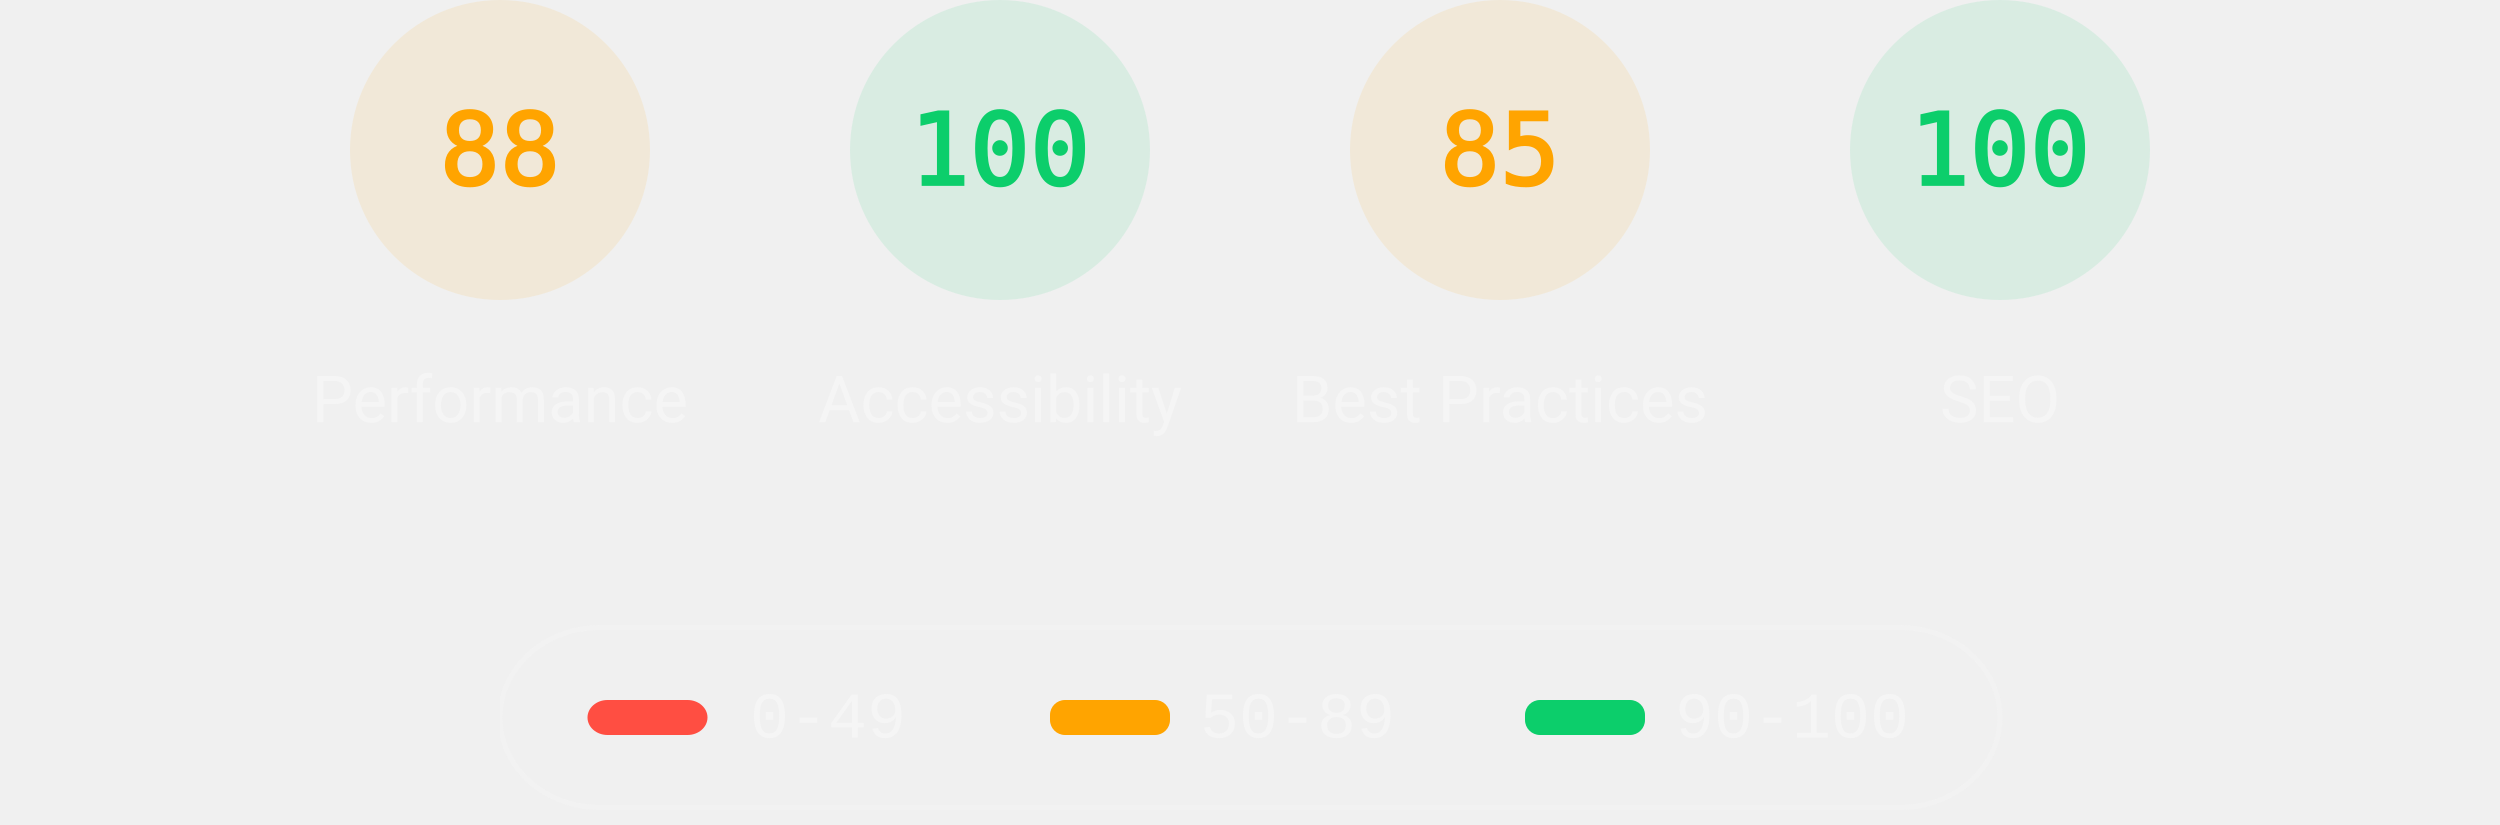
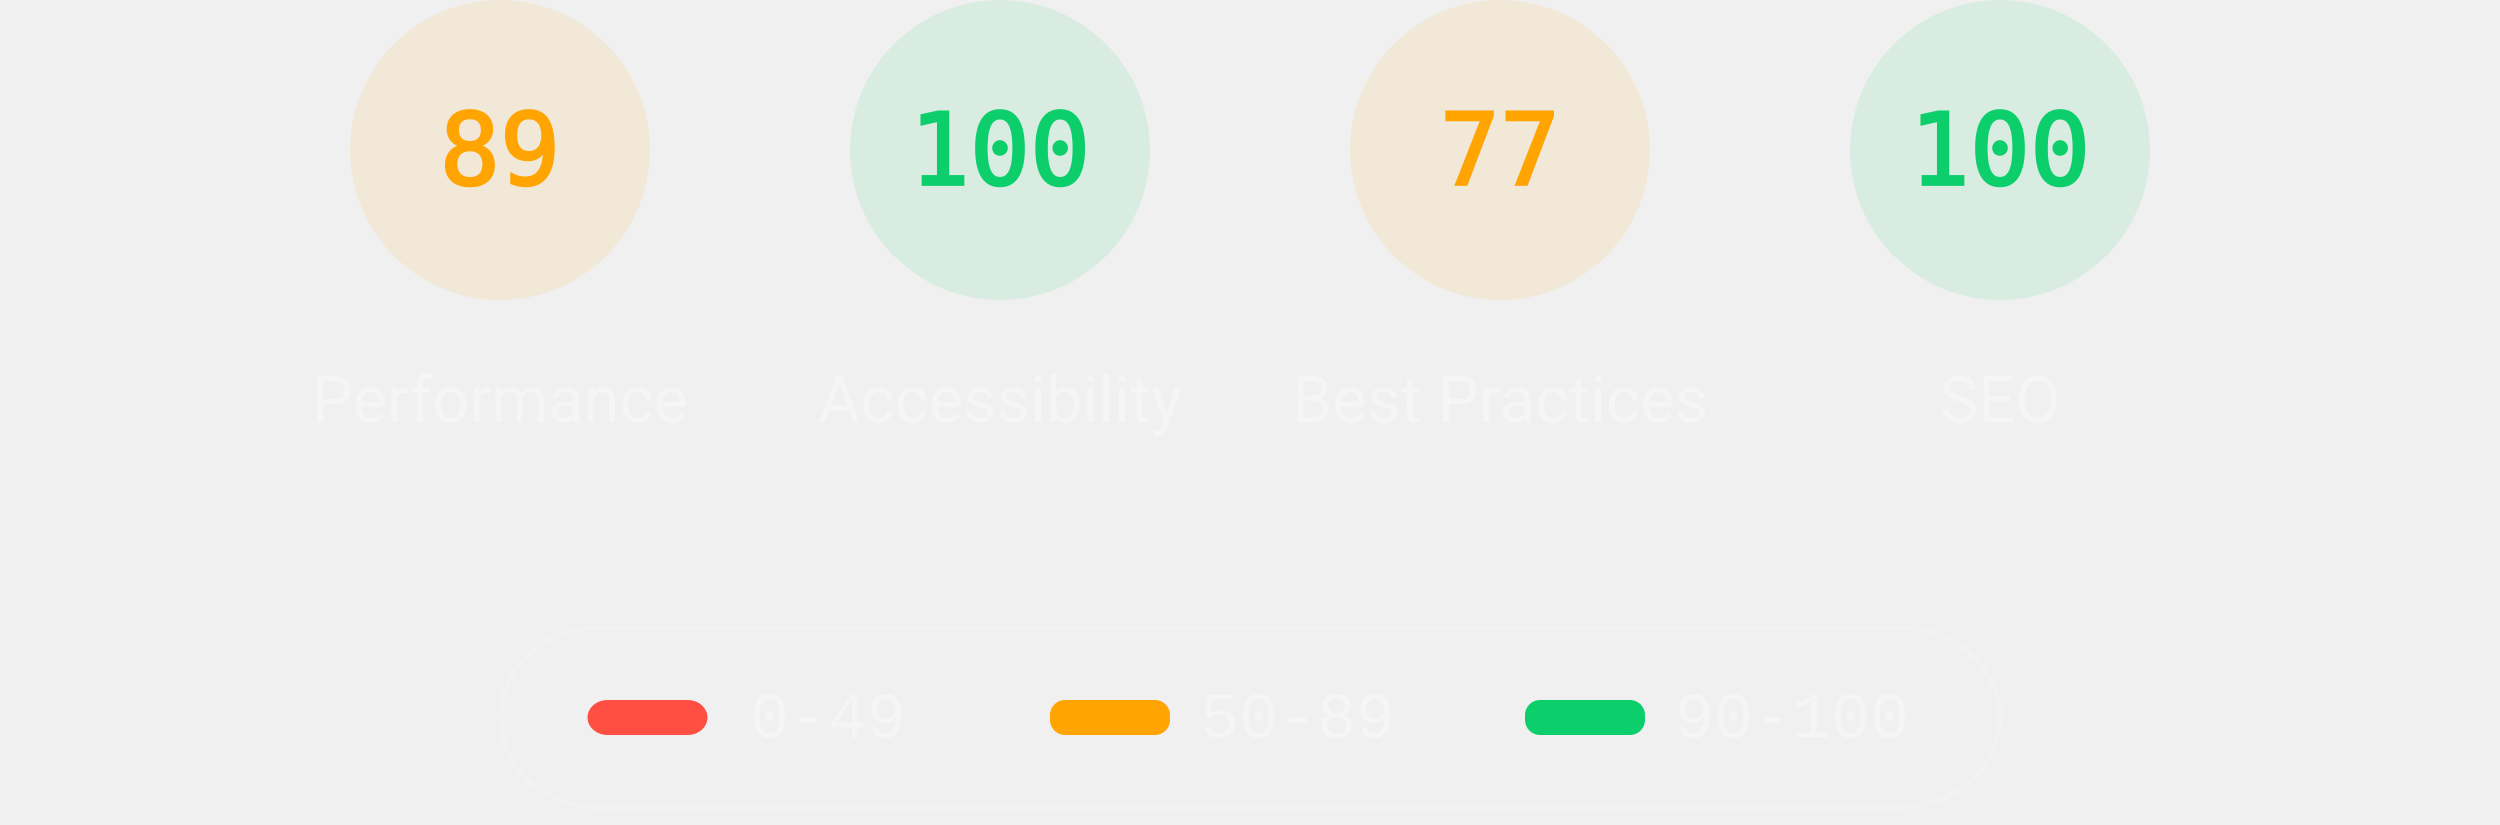
<svg xmlns="http://www.w3.org/2000/svg" class="theme--dark" fill="none" width="1000" height="330">
  <style>
			.gauge-base {
				opacity: 0.1
			}

			.gauge-arc {
				fill: none;
				animation-delay: 250ms;
				stroke-linecap: round;
				transform: rotate(-90deg);
				transform-origin: 100px 60px;
				animation: load-gauge 1s ease forwards
			}

			.guage-text {
				font-size: 40px;
				font-family: monospace;
				text-align: center
			}

			.guage-red {
				color: #ff4e42;
				fill: #ff4e42;
				stroke: #ff4e42
			}
			.guage-orange {
				color: #ffa400;
				fill: #ffa400;
				stroke: #ffa400
			}
			.guage-green {
				color: #0cce6b;
				fill: #0cce6b;
				stroke: #0cce6b
			}
			.theme--agnostic .guage-undefined {
				color: #5c5c5c;
				fill: #5c5c5c;
				stroke: #5c5c5c
			}
			.theme--light .guage-undefined {
				color: #1e1e1e;
				fill: #1e1e1e;
				stroke: #1e1e1e
			}
			.theme--dark .guage-undefined {
				color: #f5f5f5;
				fill: #f5f5f5;
				stroke: #f5f5f5
			}

			.guage-title {
				stroke: none;
				font-size: 26px;
				line-height: 26px;
				font-family: Roboto, Halvetica, Arial, sans-serif
			}
			.metric.guage-title {
				font-family: 'Courier New', Courier, monospace
			}
			.theme--agnostic .guage-title {
				color: #737373;
				fill: #737373
			}
			.theme--light .guage-title {
				color: #212121;
				fill: #212121
			}
			.theme--dark .guage-title {
				color: #f5f5f5;
				fill: #f5f5f5
			}

			@keyframes load-gauge {
				from {
					stroke-dasharray: 0 352.858
				}
			}
			.lh-gauge--pwa__disc {
				fill: #e0e0e0
			}
			.lh-gauge--pwa__logo {
				position: relative;
				fill: #b0b0b0
			}
			.lh-gauge--pwa__invisible {
				display: none
			}
			.lh-gauge--pwa__visible {
				display: inline
			}
			.guage-invisible {
				display: none
			}
			.lh-gauge--pwa__logo--primary-color {
				fill: #304ffe
			}
			.theme--agnostic .lh-gauge--pwa__logo--secondary-color {
				fill: #787878
			}
			.theme--light .lh-gauge--pwa__logo--secondary-color {
				fill: #3d3d3d
			}
			.theme--dark .lh-gauge--pwa__logo--secondary-color {
				fill: #d8b6b6
			}
			.theme--light #svg_2 {
				stroke: #00000022
			}
			.theme--agnostic #svg_2 {
				stroke: #616161
			}
			.theme--light #svg_2 {
				stroke: #00000022
			}
			.theme--dark #svg_2 {
				stroke: #f5f5f566
			}
		</style>
  <svg class="guage-div guage-perf guage-orange" viewBox="0 0 200 200" width="200" height="200" x="100" y="0">
    <circle class="gauge-base" r="56" cx="100" cy="60" stroke-width="8" />
-     <circle class="gauge-arc guage-arc-1" r="56" cx="100" cy="60" stroke-width="8" style="stroke-dasharray: 309.635, 351.858;" />
-     <text class="guage-text" x="100px" y="60px" alignment-baseline="central" dominant-baseline="central" text-anchor="middle">88</text>
+     <circle class="gauge-arc guage-arc-1" r="56" cx="100" cy="60" stroke-width="8" style="stroke-dasharray: 313.154, 351.858;" />
+     <text class="guage-text" x="100px" y="60px" alignment-baseline="central" dominant-baseline="central" text-anchor="middle">89</text>
    <text class="guage-title" x="100px" y="160px" alignment-baseline="central" dominant-baseline="central" text-anchor="middle">Performance</text>
  </svg>
  <svg class="guage-div guage-acc guage-green" viewBox="0 0 200 200" width="200" height="200" x="300" y="0">
    <circle class="gauge-base" r="56" cx="100" cy="60" stroke-width="8" />
    <circle class="gauge-arc guage-arc-2" r="56" cx="100" cy="60" stroke-width="8" style="stroke-dasharray: 351.858, 351.858;" />
    <text class="guage-text" x="100px" y="60px" alignment-baseline="central" dominant-baseline="central" text-anchor="middle">100</text>
    <text class="guage-title" x="100px" y="160px" alignment-baseline="central" dominant-baseline="central" text-anchor="middle">Accessibility</text>
  </svg>
  <svg class="guage-div guage-best guage-orange" viewBox="0 0 200 200" width="200" height="200" x="500" y="0">
    <circle class="gauge-base" r="56" cx="100" cy="60" stroke-width="8" />
-     <circle class="gauge-arc guage-arc-3" r="56" cx="100" cy="60" stroke-width="8" style="stroke-dasharray: 299.079, 351.858;" />
-     <text class="guage-text" x="100px" y="60px" alignment-baseline="central" dominant-baseline="central" text-anchor="middle">85</text>
+     <circle class="gauge-arc guage-arc-3" r="56" cx="100" cy="60" stroke-width="8" style="stroke-dasharray: 270.931, 351.858;" />
+     <text class="guage-text" x="100px" y="60px" alignment-baseline="central" dominant-baseline="central" text-anchor="middle">77</text>
    <text class="guage-title" x="100px" y="160px" alignment-baseline="central" dominant-baseline="central" text-anchor="middle">Best Practices</text>
  </svg>
  <svg class="guage-div guage-seo guage-green" viewBox="0 0 200 200" width="200" height="200" x="700" y="0">
    <circle class="gauge-base" r="56" cx="100" cy="60" stroke-width="8" />
    <circle class="gauge-arc guage-arc-4" r="56" cx="100" cy="60" stroke-width="8" style="stroke-dasharray: 351.858, 351.858;" />
    <text class="guage-text" x="100px" y="60px" alignment-baseline="central" dominant-baseline="central" text-anchor="middle">100</text>
    <text class="guage-title" x="100px" y="160px" alignment-baseline="central" dominant-baseline="central" text-anchor="middle">SEO</text>
  </svg>
  <svg class="guage-div guage-pwa guage-invisible" viewBox="0 0 200 200" width="200" height="200" x="900" y="0">
    <svg viewBox="0 0 60 60" width="112" height="112" x="44" y="4">
      <defs>
        <linearGradient id="lh-gauge--pwa__check-circle__gradient-0" x1="50%" y1="0%" x2="50%" y2="100%">
          <stop stop-color="#00C852" offset="0%" />
          <stop stop-color="#009688" offset="100%" />
        </linearGradient>
        <linearGradient id="lh-gauge--pwa__installable__shadow-gradient-0" x1="76.056%" x2="24.111%" y1="82.995%" y2="24.735%">
          <stop stop-color="#A5D6A7" offset="0%" />
          <stop stop-color="#80CBC4" offset="100%" />
        </linearGradient>
        <linearGradient id="lh-gauge--pwa__fast-reliable__shadow-gradient-0" x1="76.056%" y1="82.995%" x2="25.678%" y2="26.493%">
          <stop stop-color="#64B5F6" offset="0%" />
          <stop stop-color="#2979FF" offset="100%" />
        </linearGradient>
        <g id="lh-gauge--pwa__fast-reliable-badge-0">
          <circle fill="#FFFFFF" cx="10" cy="10" r="10" />
          <path fill="#304FFE" d="M10 3.58l5.25 2.34v3.5c0 3.23-2.24 6.26-5.25 7-3.01-.74-5.25-3.77-5.25-7v-3.5L10 3.58zm-.47 10.74l2.76-4.83.03-.07c.04-.08 0-.24-.22-.24h-1.64l.47-3.26h-.47l-2.7 4.77c-.02.01.05-.1-.04.05-.09.16-.1.31.18.31h1.63l-.47 3.27h.47z" />
        </g>
        <g id="lh-gauge--pwa__installable-badge-0">
          <circle fill="#FFFFFF" cx="10" cy="10" r="10" />
          <path fill="#009688" d="M10 4.167A5.835 5.835 0 0 0 4.167 10 5.835 5.835 0 0 0 10 15.833 5.835 5.835 0 0 0 15.833 10 5.835 5.835 0 0 0 10 4.167zm2.917 6.416h-2.334v2.334H9.417v-2.334H7.083V9.417h2.334V7.083h1.166v2.334h2.334v1.166z" />
        </g>
      </defs>
      <g stroke="none" fill-rule="nonzero">
        <circle class="lh-gauge--pwa__disc" cx="30" cy="30" r="30" />
        <g class="lh-gauge--pwa__logo">
          <path d="M35.66 19.39l.7-1.75h2L37.4 15 38.6 12l3.4 9h-2.51l-.58-1.61z" />
          <path d="M33.52 21l3.65-9h-2.42l-2.5 5.82L30.5 12h-1.86l-1.9 5.82-1.35-2.65-1.21 3.72L25.4 21h2.38l1.72-5.2 1.64 5.2z" />
          <path fill-rule="nonzero" d="M20.3 17.91h1.48c.45 0 .85-.05 1.2-.15l.39-1.18 1.07-3.3a2.64 2.64 0 0 0-.28-.37c-.55-.6-1.36-.91-2.42-.91H18v9h2.3V17.9zm1.96-3.84c.22.22.33.5.33.87 0 .36-.1.65-.29.87-.2.23-.59.35-1.15.35h-.86v-2.41h.87c.52 0 .89.1 1.1.32z" />
        </g>
        <rect class="lh-gauge--pwa__component lh-gauge--pwa__na-line lh-gauge--pwa__invisible" fill="#FFFFFF" x="20" y="32" width="20" height="4" rx="2" />
        <g class="lh-gauge--pwa__component lh-gauge--pwa__fast-reliable-badge lh-gauge--pwa__invisible" transform="translate(20, 29)">
          <path fill="url(#lh-gauge--pwa__fast-reliable__shadow-gradient-0)" d="M33.63 19.49A30 30 0 0 1 16.2 30.36L3 17.14 17.14 3l16.49 16.49z" />
          <use href="#lh-gauge--pwa__fast-reliable-badge-0" />
        </g>
        <g class="lh-gauge--pwa__component lh-gauge--pwa__installable-badge lh-gauge--pwa__invisible" transform="translate(20, 29)">
          <path fill="url(#lh-gauge--pwa__installable__shadow-gradient-0)" d="M33.629 19.487c-4.272 5.453-10.391 9.39-17.415 10.869L3 17.142 17.142 3 33.63 19.487z" />
          <use href="#lh-gauge--pwa__installable-badge-0" />
        </g>
        <g class="lh-gauge--pwa__component lh-gauge--pwa__fast-reliable-installable-badges lh-gauge--pwa__invisible">
          <g transform="translate(8, 29)">
            <path fill="url(#lh-gauge--pwa__fast-reliable__shadow-gradient-0)" d="M16.321 30.463L3 17.143 17.142 3l22.365 22.365A29.864 29.864 0 0 1 22 31c-1.942 0-3.84-.184-5.679-.537z" />
            <use href="#lh-gauge--pwa__fast-reliable-badge-0" />
          </g>
          <g transform="translate(32, 29)">
            <path fill="url(#lh-gauge--pwa__installable__shadow-gradient-0)" d="M25.982 11.84a30.107 30.107 0 0 1-13.08 15.203L3 17.143 17.142 3l8.84 8.84z" />
            <use href="#lh-gauge--pwa__installable-badge-0" />
          </g>
        </g>
        <g class="lh-gauge--pwa__component lh-gauge--pwa__check-circle lh-gauge--pwa__invisible" transform="translate(18, 28)">
          <circle fill="#FFFFFF" cx="12" cy="12" r="12" />
          <path fill="url(#lh-gauge--pwa__check-circle__gradient-0)" d="M12 2a10 10 0 1 0 0 20 10 10 0 0 0 0-20zm-2 15l-5-5 1.41-1.41L10 14.17l7.59-7.59L19 8l-9 9z" />
        </g>
      </g>
    </svg>
    <text class="guage-title" y="160px" alignment-baseline="central" dominant-baseline="central" text-anchor="middle">
      <tspan x="100px" dy="-6px">Progressive</tspan>
      <tspan x="100px" dy="30px">Web App</tspan>
    </text>
  </svg>
  <svg width="604" height="76" x="200" y="250">
    <g>
      <rect fill="none" id="canvas_background" height="80" width="604" y="-1" x="-1" />
      <g display="none" overflow="visible" y="0" x="0" height="100%" width="100%" id="canvasGrid">
        <rect fill="url(#gridpattern)" stroke-width="0" y="0" x="0" height="100%" width="100%" />
      </g>
    </g>
    <g>
      <rect fill-opacity="0" stroke-width="2" rx="40" id="svg_2" height="72" width="600" y="1" x="0" fill="#000000" />
      <rect stroke="#000" rx="8" id="svg_3" height="14" width="48" y="30" x="35" stroke-opacity="null" stroke-width="0" fill="#ff4e42" />
      <rect stroke="#000" rx="6" id="svg_4" height="14" width="48" y="30" x="220" stroke-opacity="null" stroke-width="0" fill="#ffa400" />
      <rect stroke="#000" rx="6" id="svg_5" height="14" width="48" y="30" x="410" stroke-opacity="null" stroke-width="0" fill="#0cce6b" />
      <text class="metric guage-title" xml:space="preserve" text-anchor="start" font-size="26" id="svg_6" y="45" x="100" stroke-opacity="null" stroke-width="0" stroke="#000">0-49</text>
      <text class="metric guage-title" xml:space="preserve" text-anchor="start" font-size="26" id="svg_7" y="45" x="280" stroke-opacity="null" stroke-width="0" stroke="#000">50-89</text>
      <text class="metric guage-title" xml:space="preserve" text-anchor="start" font-size="26" id="svg_8" y="45" x="470" stroke-opacity="null" stroke-width="0" stroke="#000">90-100</text>
    </g>
  </svg>
</svg>
